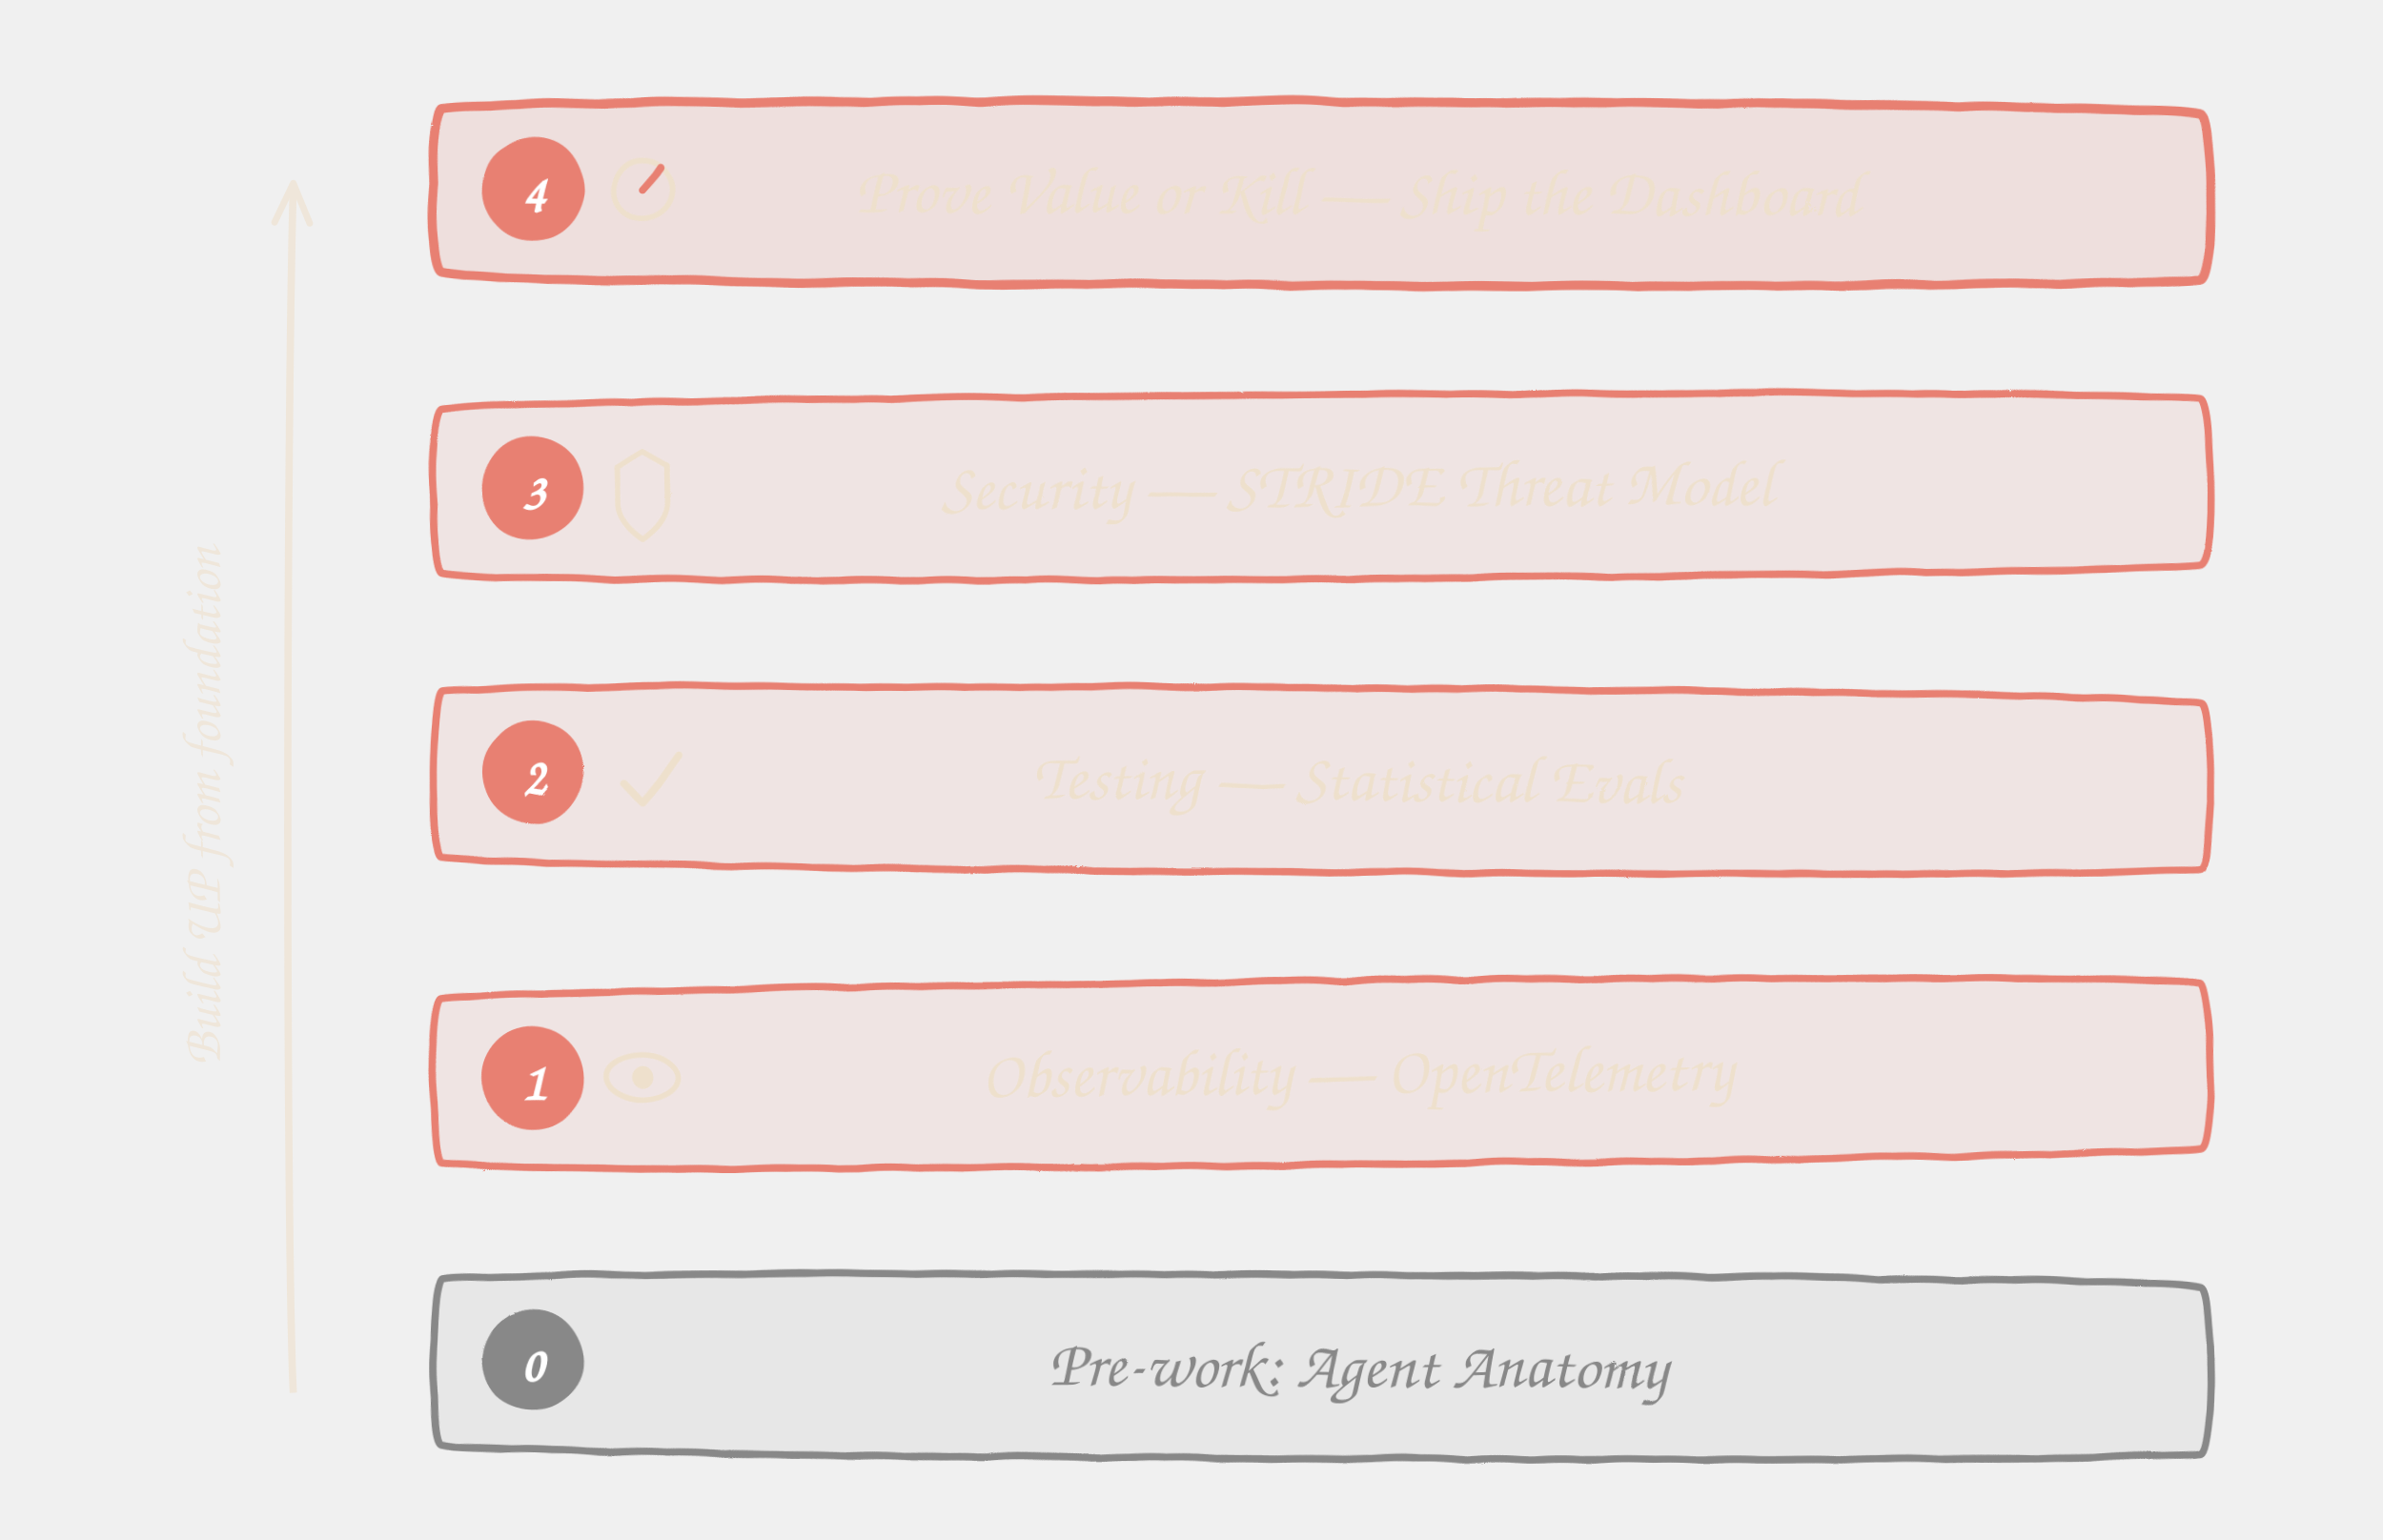
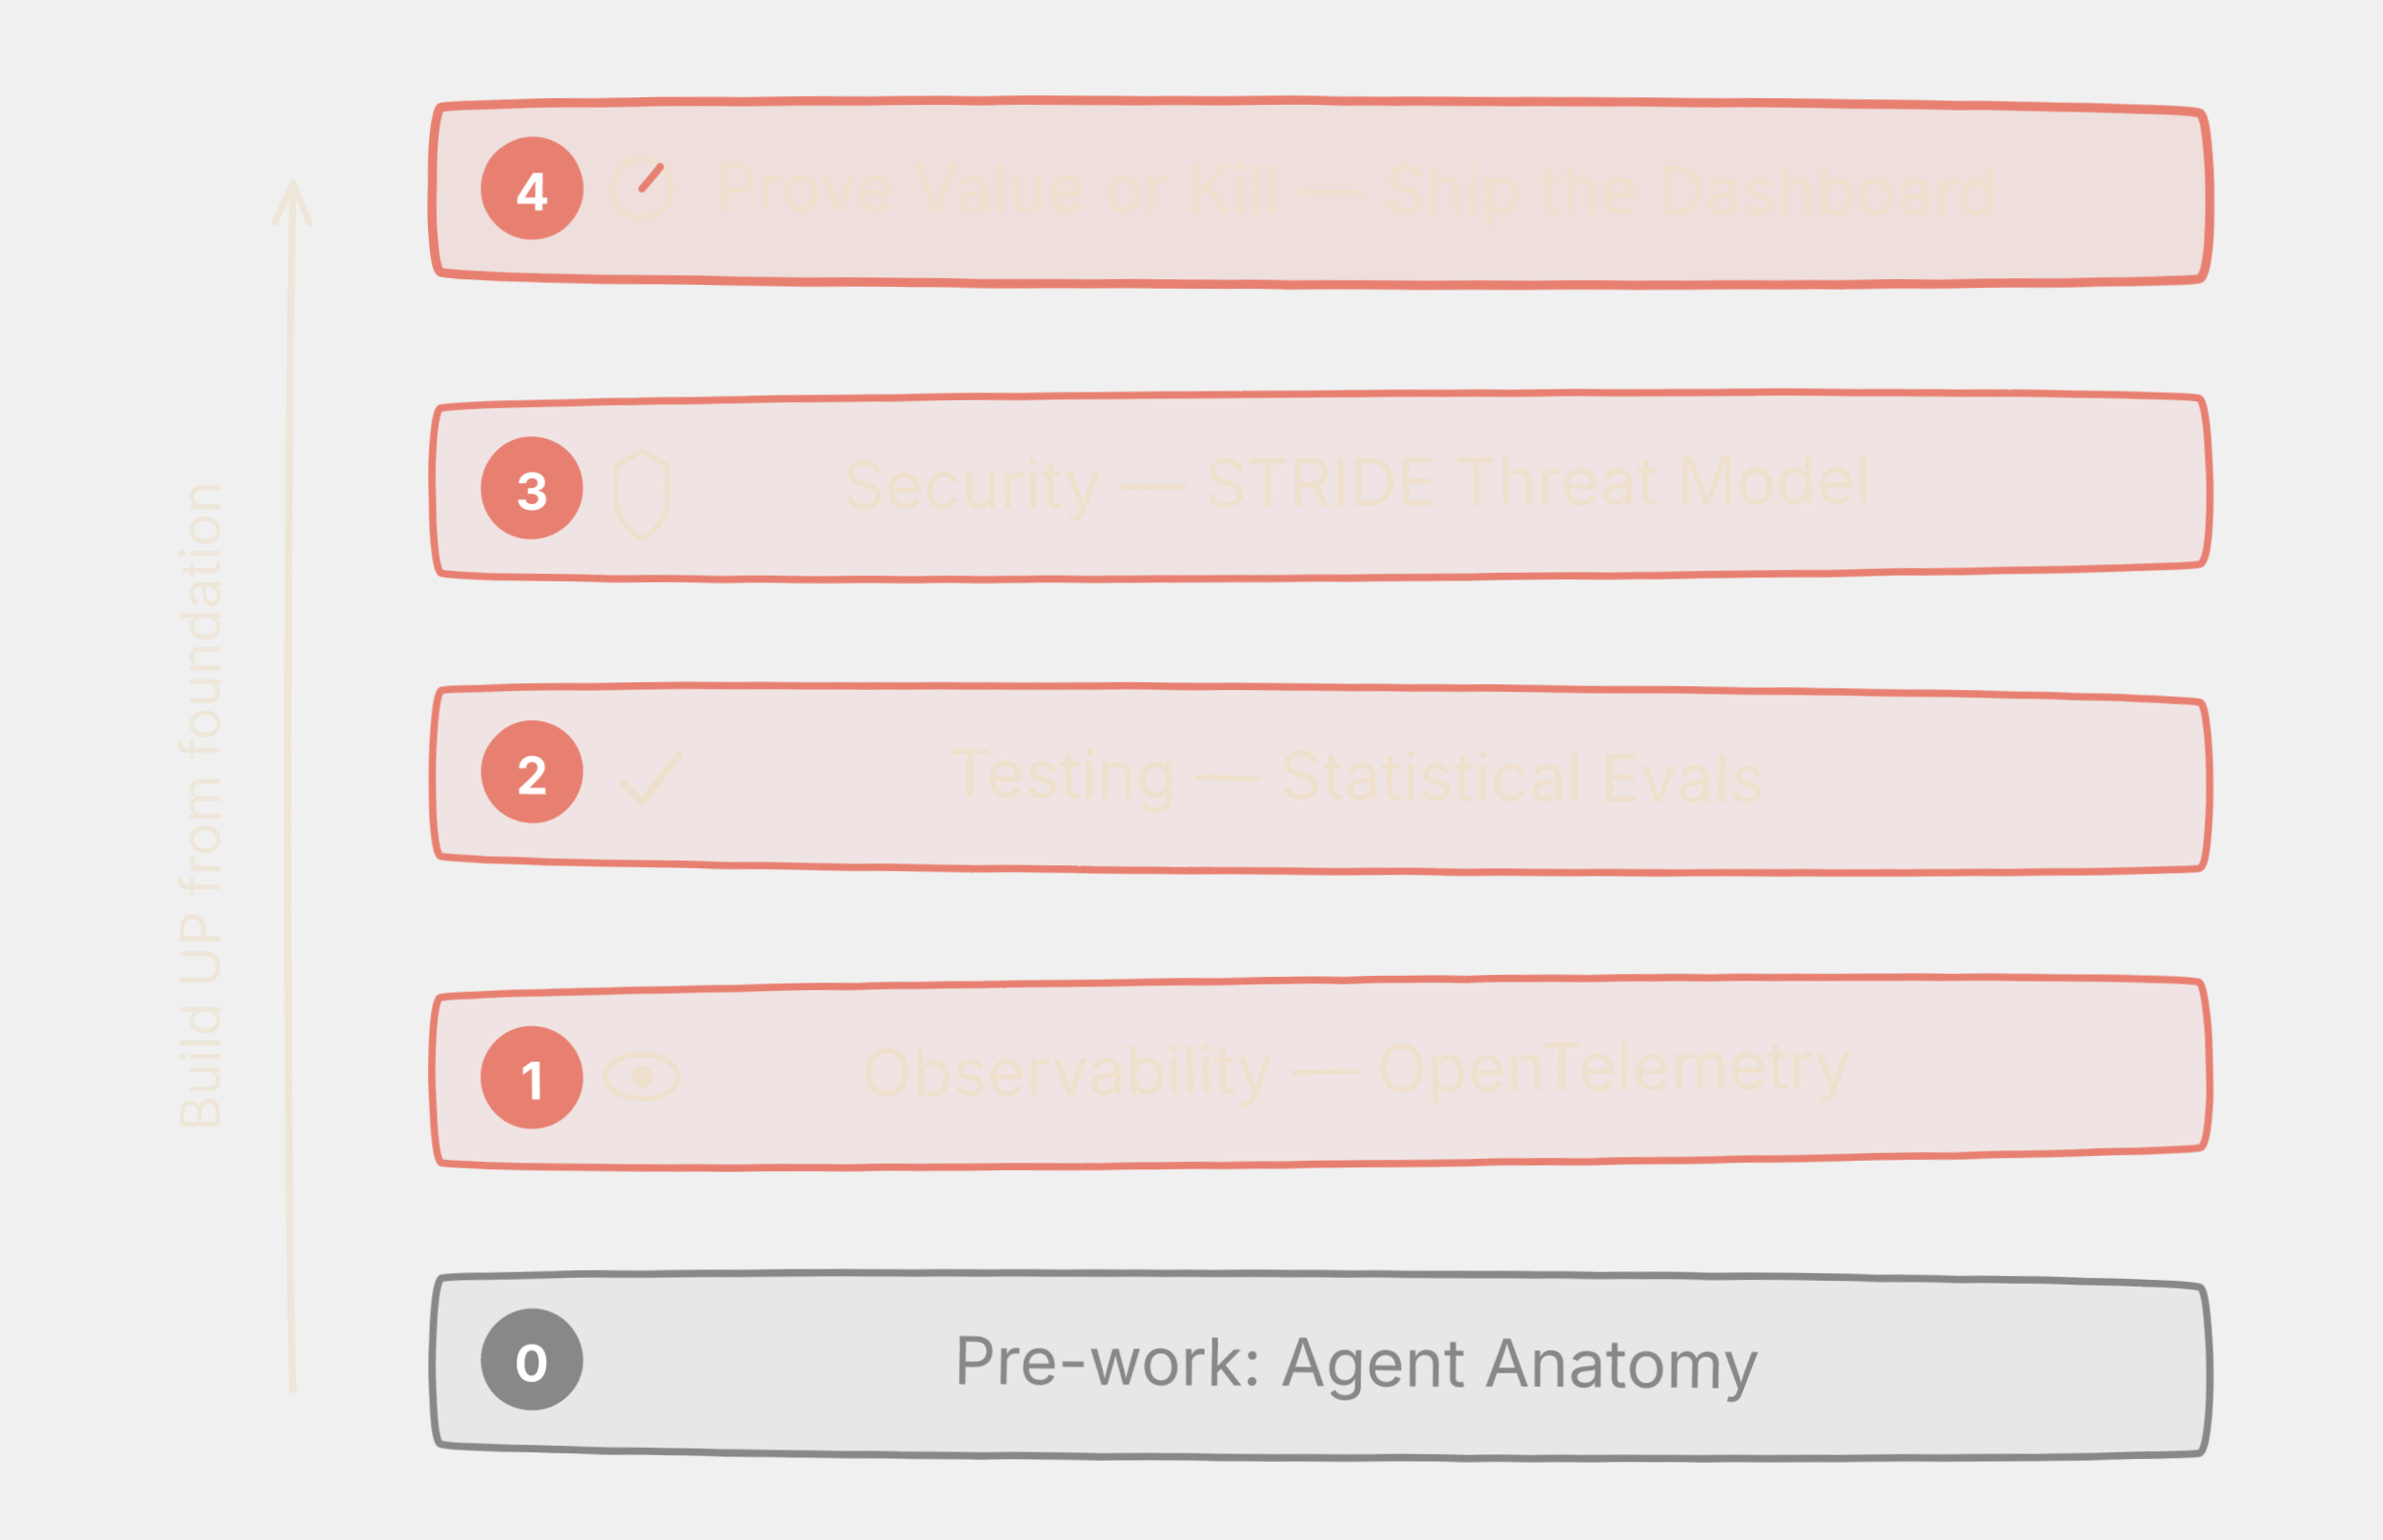
<svg xmlns="http://www.w3.org/2000/svg" viewBox="0 0 650 420" style="width:100%;max-width:650px;">
  <defs>
    <filter id="roughen-7" x="-2%" y="-2%" width="104%" height="104%">
      <feTurbulence type="turbulence" baseFrequency="0.03" numOctaves="2" result="noise" seed="7" />
-       <feDisplacementMap in="SourceGraphic" in2="noise" scale="1.2" xChannelSelector="R" yChannelSelector="G" />
+       <feDisplacementMap in="SourceGraphic" in2="noise" scale="0.4" xChannelSelector="R" yChannelSelector="G" />
    </filter>
    <marker id="arrow-7" viewBox="0 0 12 10" refX="10" refY="5" markerWidth="8" markerHeight="6" orient="auto-start-reverse" fill="none" stroke="#eee0cc" stroke-width="1.5" stroke-linecap="round" stroke-linejoin="round">
      <path d="M 1,1 L 10,5 L 1,9" />
    </marker>
  </defs>
  <g filter="url(#roughen-7)" transform="rotate(0.3, 360, 370)">
    <path d="M 120,350 C 123,347 597,346 600,350 C 603,353 604,393 600,395 C 597,398 123,399 120,395 C 117,392 117,353 120,350 Z" fill="rgba(136,136,136,0.08)" stroke="#888888" stroke-width="2" stroke-linecap="round" stroke-linejoin="round" />
    <circle cx="145" cy="372" r="14" fill="#888888" />
-     <text x="145" y="378" text-anchor="middle" font-family="'Caveat', cursive" font-size="14" fill="white" font-weight="700">0</text>
-     <text x="370" y="378" text-anchor="middle" font-family="'Caveat', cursive" font-size="18" fill="#888888">Pre-work: Agent Anatomy</text>
+     <text x="145" y="378" text-anchor="middle" font-family="'Inter', sans-serif" font-size="14" fill="white" font-weight="700">0</text>
+     <text x="370" y="378" text-anchor="middle" font-family="'Inter', sans-serif" font-size="18" fill="#888888">Pre-work: Agent Anatomy</text>
  </g>
  <g filter="url(#roughen-7)" transform="rotate(-0.5, 360, 295)">
    <path d="M 120,270 C 123,267 597,266 600,270 C 603,273 604,313 600,315 C 597,318 123,319 120,315 C 117,312 117,273 120,270 Z" fill="rgba(232,128,114,0.10)" stroke="#e88072" stroke-width="2" stroke-linecap="round" stroke-linejoin="round" />
    <circle cx="145" cy="292" r="14" fill="#e88072" />
-     <text x="145" y="298" text-anchor="middle" font-family="'Caveat', cursive" font-size="14" fill="white" font-weight="700">1</text>
+     <text x="145" y="298" text-anchor="middle" font-family="'Inter', sans-serif" font-size="14" fill="white" font-weight="700">1</text>
    <ellipse cx="175" cy="292" rx="10" ry="6" fill="none" stroke="#eee0cc" stroke-width="1.5" />
    <circle cx="175" cy="292" r="3" fill="#eee0cc" />
-     <text x="370" y="298" text-anchor="middle" font-family="'Caveat', cursive" font-size="18" fill="#eee0cc">Observability — OpenTelemetry</text>
+     <text x="370" y="298" text-anchor="middle" font-family="'Inter', sans-serif" font-size="18" fill="#eee0cc">Observability — OpenTelemetry</text>
  </g>
  <g filter="url(#roughen-7)" transform="rotate(0.4, 360, 215)">
    <path d="M 120,190 C 123,187 597,186 600,190 C 603,193 604,233 600,235 C 597,238 123,239 120,235 C 117,232 117,193 120,190 Z" fill="rgba(232,128,114,0.10)" stroke="#e88072" stroke-width="2" stroke-linecap="round" stroke-linejoin="round" />
    <circle cx="145" cy="212" r="14" fill="#e88072" />
-     <text x="145" y="218" text-anchor="middle" font-family="'Caveat', cursive" font-size="14" fill="white" font-weight="700">2</text>
+     <text x="145" y="218" text-anchor="middle" font-family="'Inter', sans-serif" font-size="14" fill="white" font-weight="700">2</text>
    <path d="M 170,215 L 175,220 L 185,207" fill="none" stroke="#eee0cc" stroke-width="2" stroke-linecap="round" stroke-linejoin="round" />
-     <text x="370" y="218" text-anchor="middle" font-family="'Caveat', cursive" font-size="18" fill="#eee0cc">Testing — Statistical Evals</text>
+     <text x="370" y="218" text-anchor="middle" font-family="'Inter', sans-serif" font-size="18" fill="#eee0cc">Testing — Statistical Evals</text>
  </g>
  <g filter="url(#roughen-7)" transform="rotate(-0.3, 360, 135)">
    <path d="M 120,110 C 123,107 597,106 600,110 C 603,113 604,153 600,155 C 597,158 123,159 120,155 C 117,152 117,113 120,110 Z" fill="rgba(232,128,114,0.10)" stroke="#e88072" stroke-width="2" stroke-linecap="round" stroke-linejoin="round" />
    <circle cx="145" cy="132" r="14" fill="#e88072" />
-     <text x="145" y="138" text-anchor="middle" font-family="'Caveat', cursive" font-size="14" fill="white" font-weight="700">3</text>
+     <text x="145" y="138" text-anchor="middle" font-family="'Inter', sans-serif" font-size="14" fill="white" font-weight="700">3</text>
    <path d="M 175,122 L 182,126 L 182,136 C 182,142 175,146 175,146 C 175,146 168,142 168,136 L 168,126 Z" fill="none" stroke="#eee0cc" stroke-width="1.5" stroke-linecap="round" stroke-linejoin="round" />
-     <text x="370" y="138" text-anchor="middle" font-family="'Caveat', cursive" font-size="18" fill="#eee0cc">Security — STRIDE Threat Model</text>
+     <text x="370" y="138" text-anchor="middle" font-family="'Inter', sans-serif" font-size="18" fill="#eee0cc">Security — STRIDE Threat Model</text>
  </g>
  <g filter="url(#roughen-7)" transform="rotate(0.2, 360, 55)">
    <path d="M 120,30 C 123,27 597,26 600,30 C 603,33 604,73 600,75 C 597,78 123,79 120,75 C 117,72 117,33 120,30 Z" fill="rgba(232,128,114,0.15)" stroke="#e88072" stroke-width="2.5" stroke-linecap="round" stroke-linejoin="round" />
    <circle cx="145" cy="52" r="14" fill="#e88072" />
-     <text x="145" y="58" text-anchor="middle" font-family="'Caveat', cursive" font-size="14" fill="white" font-weight="700">4</text>
+     <text x="145" y="58" text-anchor="middle" font-family="'Inter', sans-serif" font-size="14" fill="white" font-weight="700">4</text>
    <circle cx="175" cy="52" r="8" fill="none" stroke="#eee0cc" stroke-width="1.5" />
    <path d="M 175,52 L 180,46" stroke="#e88072" stroke-width="2" stroke-linecap="round" />
-     <text x="370" y="58" text-anchor="middle" font-family="'Caveat', cursive" font-size="18" fill="#eee0cc">Prove Value or Kill — Ship the Dashboard</text>
+     <text x="370" y="58" text-anchor="middle" font-family="'Inter', sans-serif" font-size="18" fill="#eee0cc">Prove Value or Kill — Ship the Dashboard</text>
  </g>
  <path d="M 80,380 C 78,340 78,120 80,50" stroke="#eee0cc" stroke-width="2" fill="none" marker-end="url(#arrow-7)" opacity="0.6" />
-   <text x="60" y="220" text-anchor="middle" font-family="'Caveat', cursive" font-size="15" fill="#eee0cc" transform="rotate(-90, 60, 220)" opacity="0.6">Build UP from foundation</text>
+   <text x="60" y="220" text-anchor="middle" font-family="'Inter', sans-serif" font-size="15" fill="#eee0cc" transform="rotate(-90, 60, 220)" opacity="0.6">Build UP from foundation</text>
</svg>
